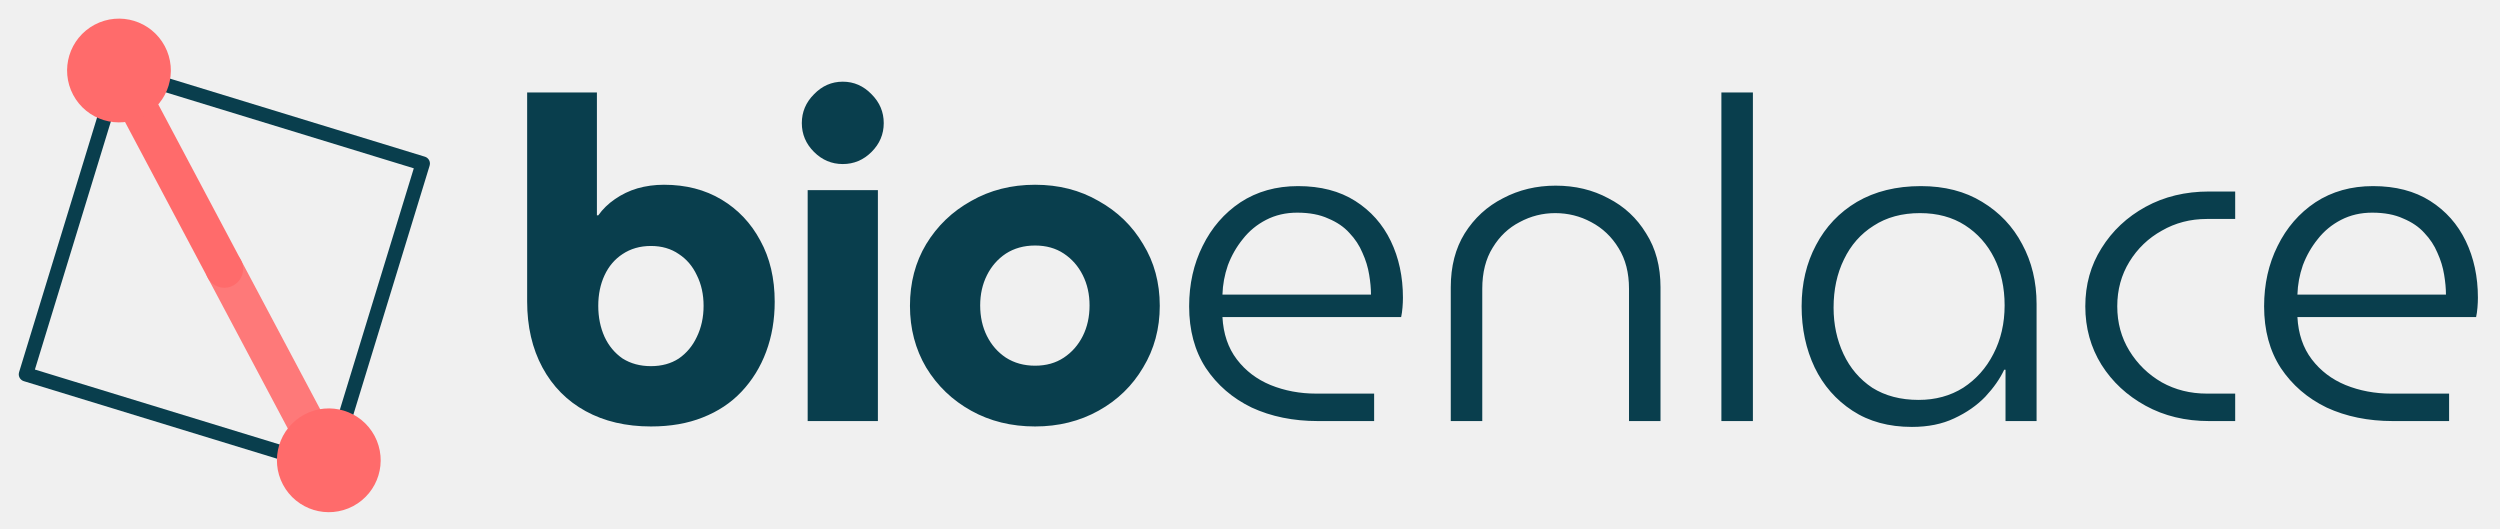
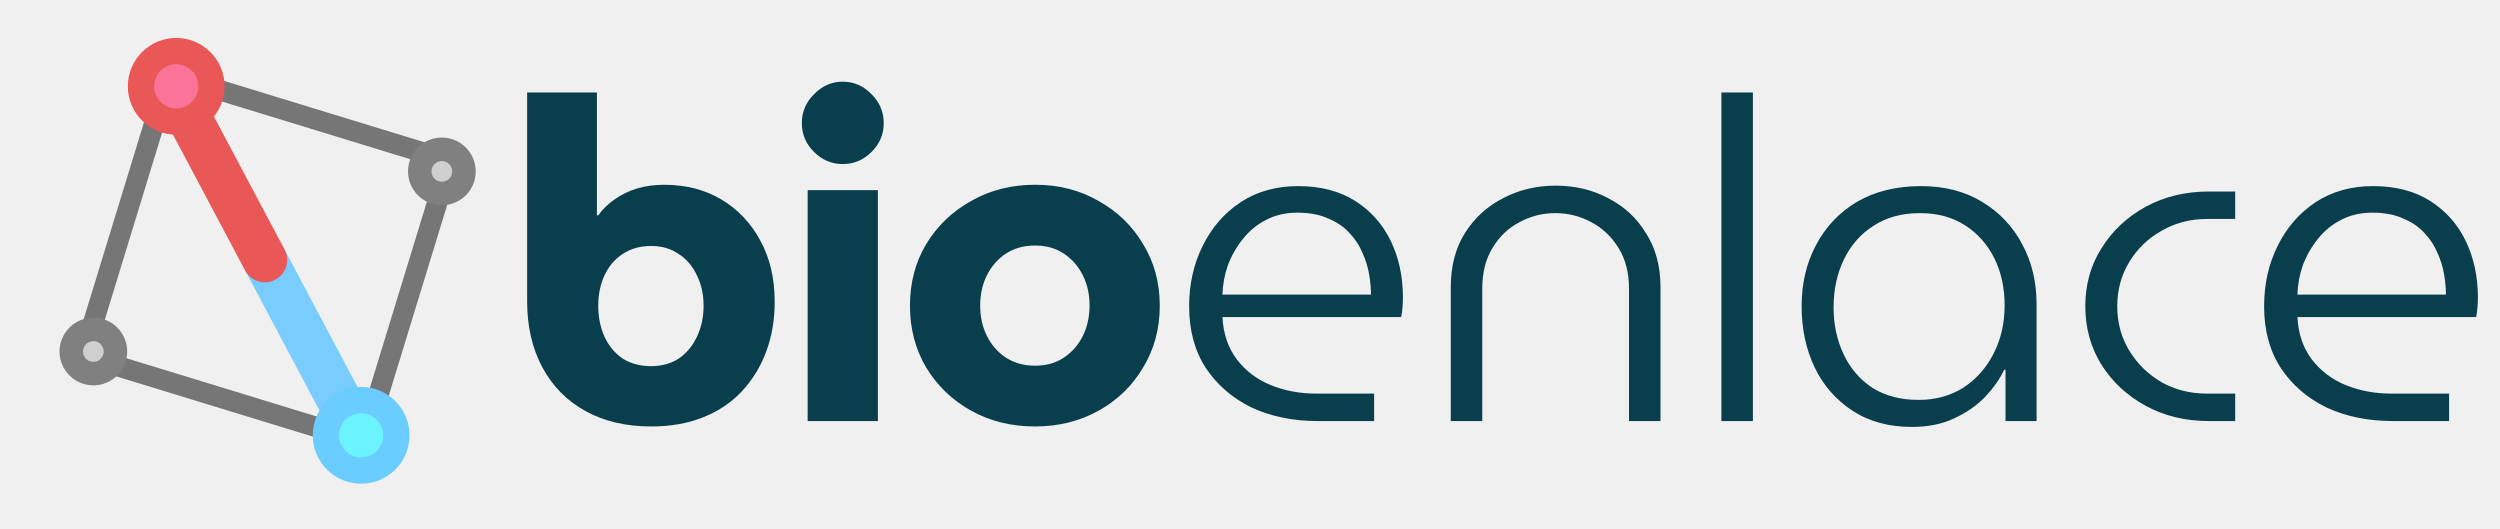
<svg xmlns="http://www.w3.org/2000/svg" width="141.077mm" height="29.838mm" viewBox="0 0 533.204 112.774" version="1.1" id="svg1" xml:space="preserve">
  <defs id="defs1">
+     <linearGradient id="gradient_0" gradientUnits="userSpaceOnUse" x1="456.978" y1="308.092" x2="454.912" y2="304.201" gradientTransform="translate(2)">
+       <stop offset="0" stop-color="#F9F8F8" stop-opacity="0.573" id="stop32" />
+       <stop offset="1" stop-color="#FBFBF9" stop-opacity="0.604" id="stop33" />
+     </linearGradient>
    <style type="text/css" id="style1">
      .nodo { fill: #38be7f; stroke: #093e4d; stroke-width: 6; }
      .puente { fill: none; stroke: #093e4d; stroke-width: 28; stroke-linecap: round; stroke-linejoin: round; }
    </style>
    <style type="text/css" id="style1-0">
      .rombo { fill: none; stroke: #093e4d; stroke-width: 10; stroke-linejoin: round; stroke-linecap: round; }
      .rejilla { fill: none; stroke: #38be7f; stroke-width: 5; stroke-linecap: round; opacity: 0.85; }
      .eje-teal { fill: none; stroke: #093e4d; stroke-width: 5; stroke-linecap: round; opacity: 0.9; }
      .eje-coral { fill: none; stroke: #ff6b6b; stroke-width: 6; stroke-linecap: round; }
      .nodo-coral { fill: #ff6b6b; stroke: #093e4d; stroke-width: 3; }
    </style>
  </defs>
  <g id="layer1" transform="translate(-169.2116,-273.9848)">
    <g id="g2" transform="rotate(22.33357,533.7672,174.9794)">
      <g id="g3" transform="matrix(0.1177915,-0.4139567,0.4139567,0.1177915,103.4305,529.1341)">
        <g id="g4" transform="matrix(0.6958126,0,0,0.6958126,138.1338,130.3196)" style="stroke-width:20.321;stroke-dasharray:none">
          <g id="layer-marca-9" transform="translate(-6.287128,77.54125)" style="stroke-width:20.321;stroke-dasharray:none">
            <g id="g5">
              <g id="text1" style="font-size:96px;line-height:0;font-family:'Pokemon Solid';-inkscape-font-specification:'Pokemon Solid';letter-spacing:-1.8px;fill:#ffffff;stroke:#ff3d33;stroke-width:0;stroke-linecap:round;stroke-linejoin:round;stroke-miterlimit:0" aria-label="bioenlace" transform="matrix(2.065799,2.623532,-2.623532,2.065799,694.9094,-968.1955)">
                <path style="font-weight:bold;font-family:MuseoModerno;-inkscape-font-specification:'MuseoModerno Bold';fill:#093e4d;stroke:#093e4d" d="m 308.041,364.942 q -7.968,0 -13.92,-3.264 -5.952,-3.264 -9.216,-9.312 -3.264,-6.048 -3.264,-14.112 v -44.544 h 14.88 v 26.208 h 0.288 q 1.44,-2.016 3.552,-3.456 2.208,-1.536 4.8,-2.304 2.688,-0.768 5.664,-0.768 7.008,0 12.288,3.168 5.28,3.168 8.256,8.736 3.072,5.568 3.072,13.056 0,5.76 -1.824,10.656 -1.824,4.896 -5.28,8.544 -3.36,3.552 -8.256,5.472 -4.8,1.92 -11.04,1.92 z m 0,-12.864 q 3.456,0 5.952,-1.632 2.496,-1.728 3.84,-4.608 1.44,-2.976 1.44,-6.624 0,-3.648 -1.44,-6.528 -1.344,-2.88 -3.84,-4.512 -2.496,-1.728 -5.952,-1.728 -3.456,0 -6.048,1.728 -2.496,1.632 -3.84,4.512 -1.344,2.88 -1.344,6.528 0,3.648 1.344,6.624 1.344,2.88 3.84,4.608 2.592,1.632 6.048,1.632 z m 33.432,11.712 v -49.248 h 14.976 v 49.248 z m 7.488,-54.816 q -3.552,0 -6.144,-2.592 -2.592,-2.592 -2.592,-6.144 0,-3.552 2.592,-6.144 2.592,-2.688 6.144,-2.688 3.552,0 6.144,2.688 2.592,2.592 2.592,6.144 0,3.552 -2.592,6.144 -2.592,2.592 -6.144,2.592 z m 41.016,55.968 q -7.584,0 -13.632,-3.36 -6.048,-3.36 -9.6,-9.216 -3.456,-5.856 -3.456,-13.152 0,-7.392 3.456,-13.152 3.552,-5.856 9.6,-9.216 6.048,-3.456 13.632,-3.456 7.584,0 13.536,3.456 6.048,3.36 9.504,9.216 3.552,5.76 3.552,13.152 0,7.296 -3.552,13.152 -3.456,5.856 -9.504,9.216 -6.048,3.36 -13.536,3.36 z m 0,-12.96 q 3.552,0 6.144,-1.728 2.592,-1.728 4.032,-4.608 1.44,-2.88 1.44,-6.528 0,-3.552 -1.44,-6.432 -1.44,-2.88 -4.032,-4.608 -2.592,-1.728 -6.144,-1.728 -3.552,0 -6.24,1.728 -2.592,1.728 -4.032,4.608 -1.44,2.88 -1.44,6.432 0,3.648 1.44,6.528 1.44,2.88 4.032,4.608 2.688,1.728 6.24,1.728 z" id="path1" />
                <path style="font-weight:300;font-family:MuseoModerno;-inkscape-font-specification:'MuseoModerno Light';fill:#093e4d;stroke:#093e4d" d="m 450.289,363.79 q -7.872,0 -14.112,-2.88 -6.144,-2.976 -9.792,-8.448 -3.552,-5.472 -3.552,-13.152 0,-7.104 2.88,-12.864 2.88,-5.856 8.064,-9.312 5.28,-3.456 12.288,-3.456 7.2,0 12.192,3.168 4.992,3.168 7.584,8.544 2.592,5.376 2.592,12.096 0,0.96 -0.096,2.112 -0.096,1.152 -0.288,2.016 h -38.112 q 0.288,5.376 3.072,9.024 2.784,3.648 7.2,5.472 4.512,1.824 9.696,1.824 h 12.384 v 5.856 z m -20.352,-26.976 h 31.68 q 0,-1.92 -0.384,-4.224 -0.384,-2.4 -1.44,-4.704 -0.96,-2.304 -2.784,-4.224 -1.728,-1.92 -4.512,-3.072 -2.688,-1.248 -6.624,-1.248 -3.648,0 -6.624,1.536 -2.976,1.536 -4.992,4.128 -2.016,2.496 -3.168,5.568 -1.056,3.072 -1.152,6.24 z m 48.696,26.976 v -28.512 q 0,-6.72 2.976,-11.52 3.072,-4.896 8.16,-7.488 5.088,-2.688 11.232,-2.688 6.24,0 11.232,2.688 5.088,2.592 8.064,7.488 3.072,4.8 3.072,11.52 v 28.512 h -6.72 v -28.224 q 0,-5.088 -2.208,-8.64 -2.208,-3.648 -5.856,-5.568 -3.552,-1.92 -7.68,-1.92 -4.032,0 -7.584,1.92 -3.552,1.824 -5.76,5.472 -2.208,3.552 -2.208,8.736 v 28.224 z m 57.72,0 v -70.08 h 6.72 v 70.08 z m 40.632,1.248 q -7.392,0 -12.672,-3.456 -5.28,-3.456 -8.064,-9.216 -2.784,-5.856 -2.784,-13.056 0,-7.296 3.072,-13.056 3.072,-5.856 8.736,-9.216 5.76,-3.36 13.632,-3.36 7.584,0 13.056,3.36 5.568,3.36 8.544,9.024 3.072,5.664 3.072,12.768 v 24.96 h -6.624 v -10.944 h -0.288 q -1.344,2.88 -4.032,5.76 -2.688,2.784 -6.624,4.608 -3.84,1.824 -9.024,1.824 z m 1.44,-5.76 q 5.376,0 9.504,-2.592 4.128,-2.688 6.432,-7.2 2.4,-4.608 2.4,-10.368 0,-5.664 -2.208,-10.08 -2.208,-4.416 -6.24,-7.008 -4.032,-2.592 -9.6,-2.592 -5.76,0 -9.888,2.688 -4.128,2.592 -6.336,7.2 -2.208,4.512 -2.208,10.272 0,5.376 2.112,9.888 2.112,4.512 6.144,7.2 4.128,2.592 9.888,2.592 z m 61.944,4.512 q -7.584,0 -13.536,-3.264 -5.952,-3.264 -9.408,-8.736 -3.456,-5.568 -3.456,-12.48 0,-6.912 3.456,-12.384 3.456,-5.568 9.408,-8.832 5.952,-3.264 13.536,-3.264 h 5.568 v 5.856 h -6.048 q -5.28,0 -9.6,2.496 -4.32,2.4 -6.912,6.624 -2.592,4.224 -2.592,9.504 0,5.28 2.592,9.504 2.592,4.224 6.912,6.72 4.32,2.4 9.6,2.4 h 6.048 v 5.856 z m 39.192,0 q -7.872,0 -14.112,-2.88 -6.144,-2.976 -9.792,-8.448 -3.552,-5.472 -3.552,-13.152 0,-7.104 2.88,-12.864 2.88,-5.856 8.064,-9.312 5.28,-3.456 12.288,-3.456 7.2,0 12.192,3.168 4.992,3.168 7.584,8.544 2.592,5.376 2.592,12.096 0,0.96 -0.096,2.112 -0.096,1.152 -0.288,2.016 h -38.112 q 0.288,5.376 3.072,9.024 2.784,3.648 7.2,5.472 4.512,1.824 9.696,1.824 h 12.384 v 5.856 z m -20.352,-26.976 h 31.68 q 0,-1.92 -0.384,-4.224 -0.384,-2.4 -1.44,-4.704 -0.96,-2.304 -2.784,-4.224 -1.728,-1.92 -4.512,-3.072 -2.688,-1.248 -6.624,-1.248 -3.648,0 -6.624,1.536 -2.976,1.536 -4.992,4.128 -2.016,2.496 -3.168,5.568 -1.056,3.072 -1.152,6.24 z" id="path2" />
              </g>
-               <g id="marca-4" style="stroke-width:20.321;stroke-dasharray:none" transform="rotate(-87.28419,261.4833,251.6442)">
-                 <path id="rombo" class="rombo" d="M 78.728,208.203 285.591,116.51 377.285,323.373 170.422,415.066 Z" style="fill:none;stroke:#093e4d;stroke-width:10.223;stroke-linecap:round;stroke-linejoin:round;stroke-dasharray:none" />
-                 <path id="cuerda-v-inf" class="eje-teal" d="M 228.007,265.788 78.728,208.203" style="opacity:0.9;fill:none;stroke:#ff6b6b;stroke-width:26.781;stroke-linecap:round;stroke-dasharray:none;stroke-opacity:1" />
-                 <path id="cuerda-v-sup-coral" class="eje-coral" d="m 228.007,265.788 134.35,51.826" style="fill:none;stroke:#ff6b6b;stroke-width:26.781;stroke-linecap:round;stroke-dasharray:none" />
-                 <path id="nodo-punta" style="fill:#ff6b6b;stroke:#ff6b6b;stroke-width:41.901" class="nodo-coral" transform="rotate(111.0943)" d="m 181.917,-468.386 a 16,16 0 0 1 -16,16 16,16 0 0 1 -16,-16 16,16 0 0 1 16,-16 16,16 0 0 1 16,16 z" />
-                 <path id="nodo-punta-1" style="fill:#ff6b6b;stroke:#ff6b6b;stroke-width:41.901" class="nodo-coral" transform="rotate(111.0943)" d="m 183.685,-153.12 a 16,16 0 0 1 -16,16 16,16 0 0 1 -16,-16 16,16 0 0 1 16,-16 16,16 0 0 1 16,16 z" />
-               </g>
+               <path id="rombo" class="rombo" d="M 238.931,440.022 163.307,244.949 358.379,169.325 434.003,364.398 Z" style="display:inline;fill:none;stroke:#767676;stroke-width:14.494;stroke-linecap:round;stroke-linejoin:round;stroke-dasharray:none;stroke-opacity:1" />
+               <path id="cuerda-v-inf" class="eje-teal" d="m 296.86,304.486 -63.5,143.904" style="display:inline;opacity:0.9;fill:none;stroke:#6bc9ff;stroke-width:31.789;stroke-linecap:round;stroke-dasharray:none;stroke-opacity:1" />
+               <path id="cuerda-v-sup-coral" class="eje-coral" d="m 296.86,304.486 14.053,-31.846 43.097,-97.667" style="display:inline;fill:none;fill-opacity:1;stroke:#e95757;stroke-width:31.789;stroke-linecap:round;stroke-dasharray:none;stroke-opacity:1" />
+               <path id="nodo-punta" style="display:inline;fill:#fc739a;fill-opacity:1;stroke:#e95757;stroke-width:37.453;stroke-linecap:butt;stroke-linejoin:miter;stroke-dasharray:none;stroke-opacity:1;paint-order:stroke fill markers" class="nodo-coral" d="m 369.385,184.711 a 15.729,15.729 0 0 1 -20.74,8.04 15.729,15.729 0 0 1 -8.04,-20.74 15.729,15.729 0 0 1 20.74,-8.04 15.729,15.729 0 0 1 8.04,20.74 z" />
+               <path id="nodo-punta-1" style="display:inline;fill:#6bf4ff;fill-opacity:1;stroke:#6bccff;stroke-width:37.453;stroke-dasharray:none;stroke-opacity:1;paint-order:stroke fill markers" class="nodo-coral" d="m 255.568,441.951 a 15.729,15.729 0 0 1 -20.74,8.04 15.729,15.729 0 0 1 -8.04,-20.74 15.729,15.729 0 0 1 20.74,-8.04 15.729,15.729 0 0 1 8.04,20.74 z" />
+               <path id="nodo-punta-8" style="display:inline;fill:#cfcfcf;fill-opacity:1;stroke:#808080;stroke-width:16.753;stroke-miterlimit:0;stroke-dasharray:none;stroke-opacity:1;paint-order:markers fill stroke" class="nodo-coral" d="m 184.5,255.195 a 15.729,15.729 0 0 1 -20.74,8.04 15.729,15.729 0 0 1 -8.04,-20.74 15.729,15.729 0 0 1 20.74,-8.04 15.729,15.729 0 0 1 8.04,20.74 z" />
+               <path id="nodo-punta-8-1" style="display:inline;fill:#cfcfcf;fill-opacity:1;stroke:#808080;stroke-width:16.753;stroke-miterlimit:0;stroke-dasharray:none;stroke-opacity:1;paint-order:markers fill stroke" class="nodo-coral" d="m 438.823,370.853 a 15.729,15.729 0 0 1 -20.74,8.04 15.729,15.729 0 0 1 -8.04,-20.74 15.729,15.729 0 0 1 20.74,-8.04 15.729,15.729 0 0 1 8.04,20.74 z" />
            </g>
          </g>
        </g>
      </g>
    </g>
  </g>
</svg>
